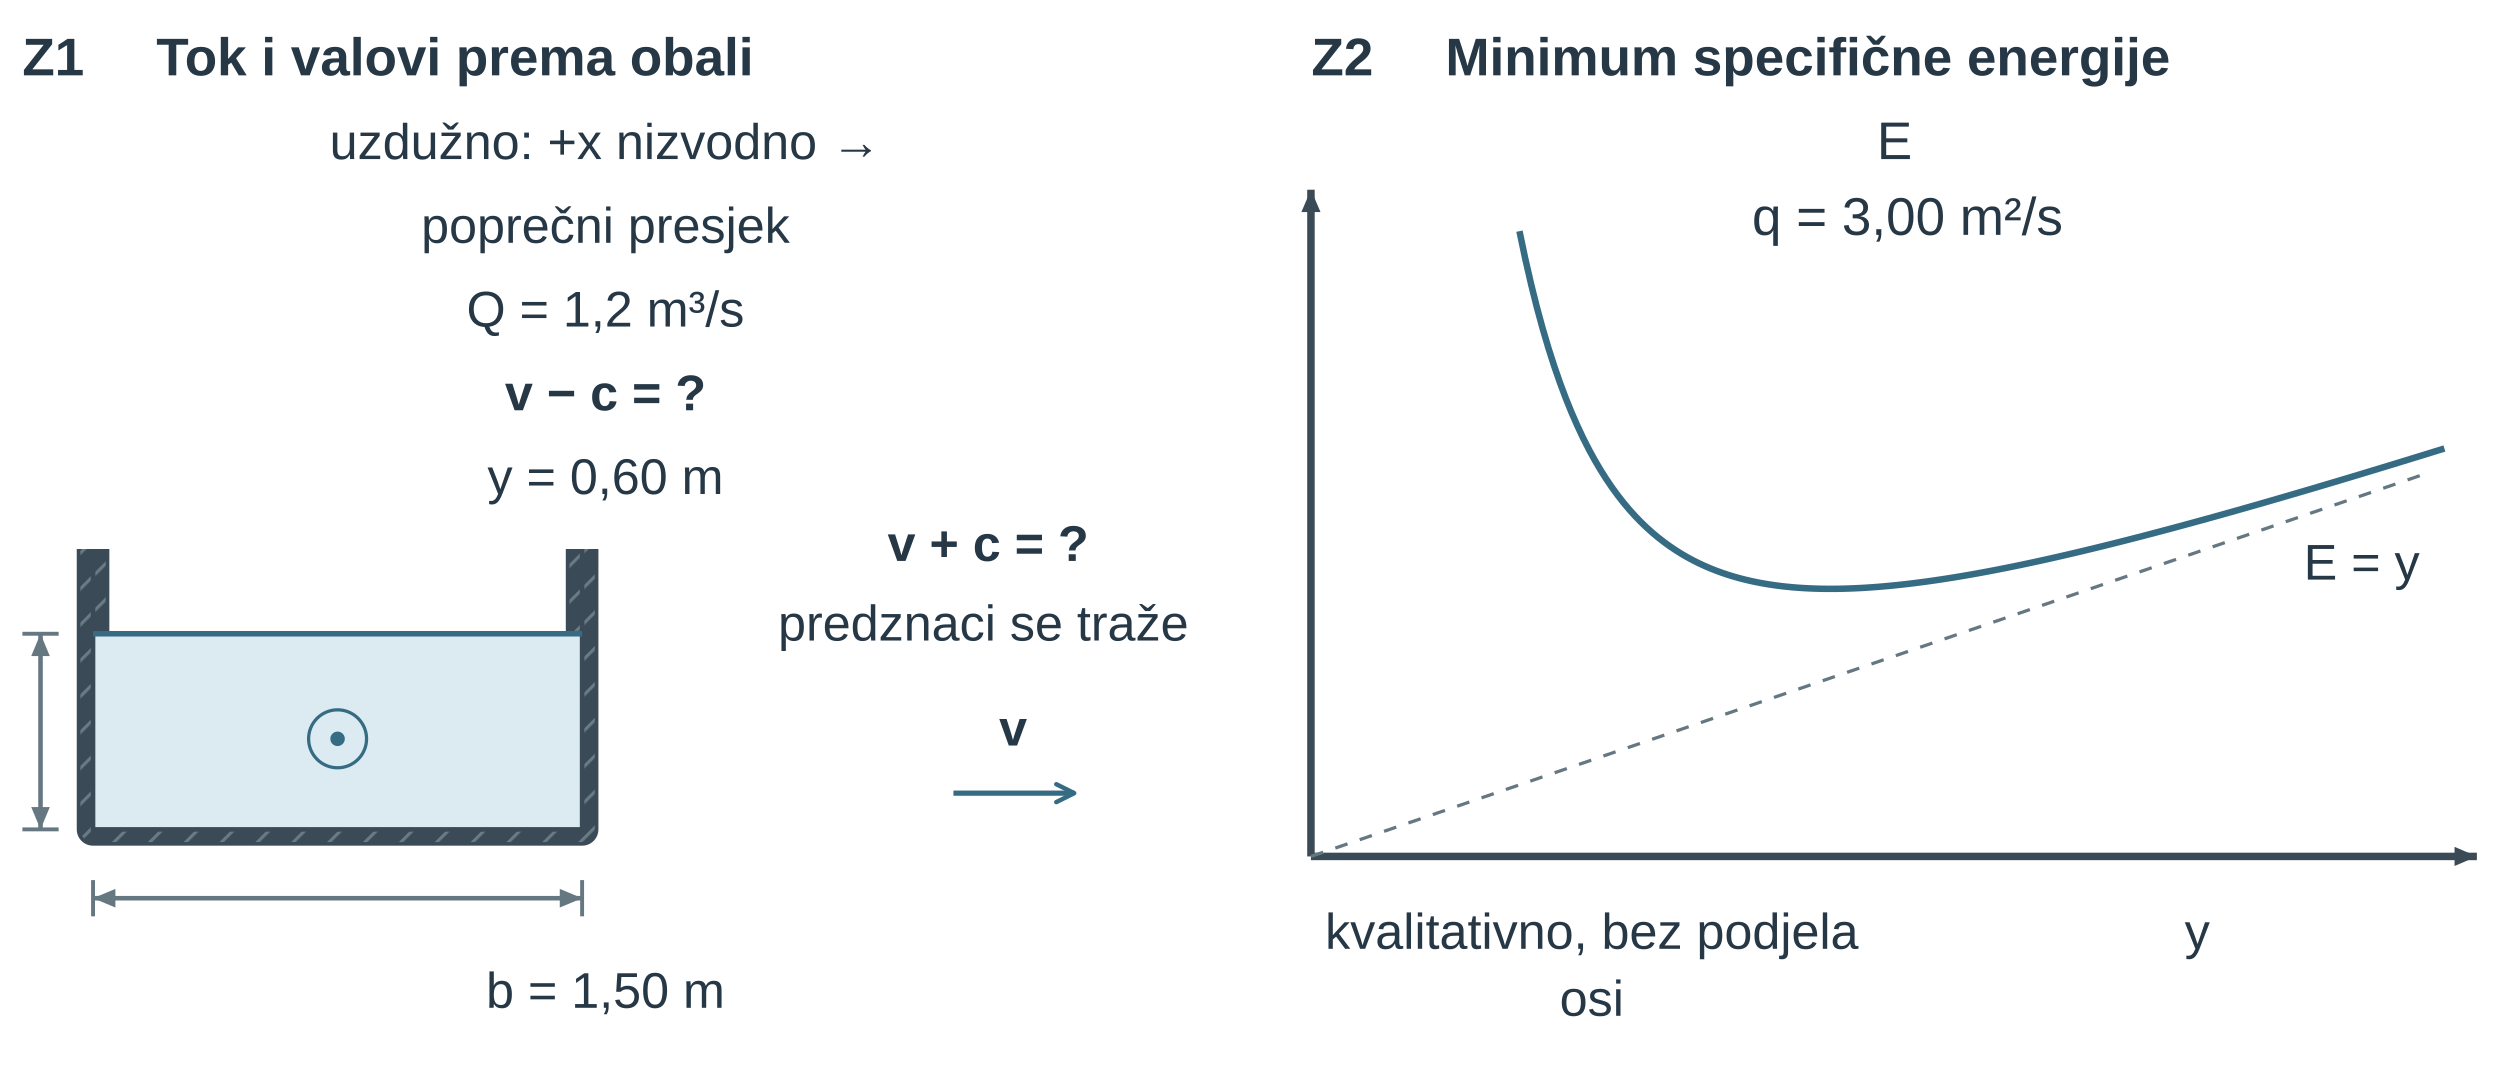
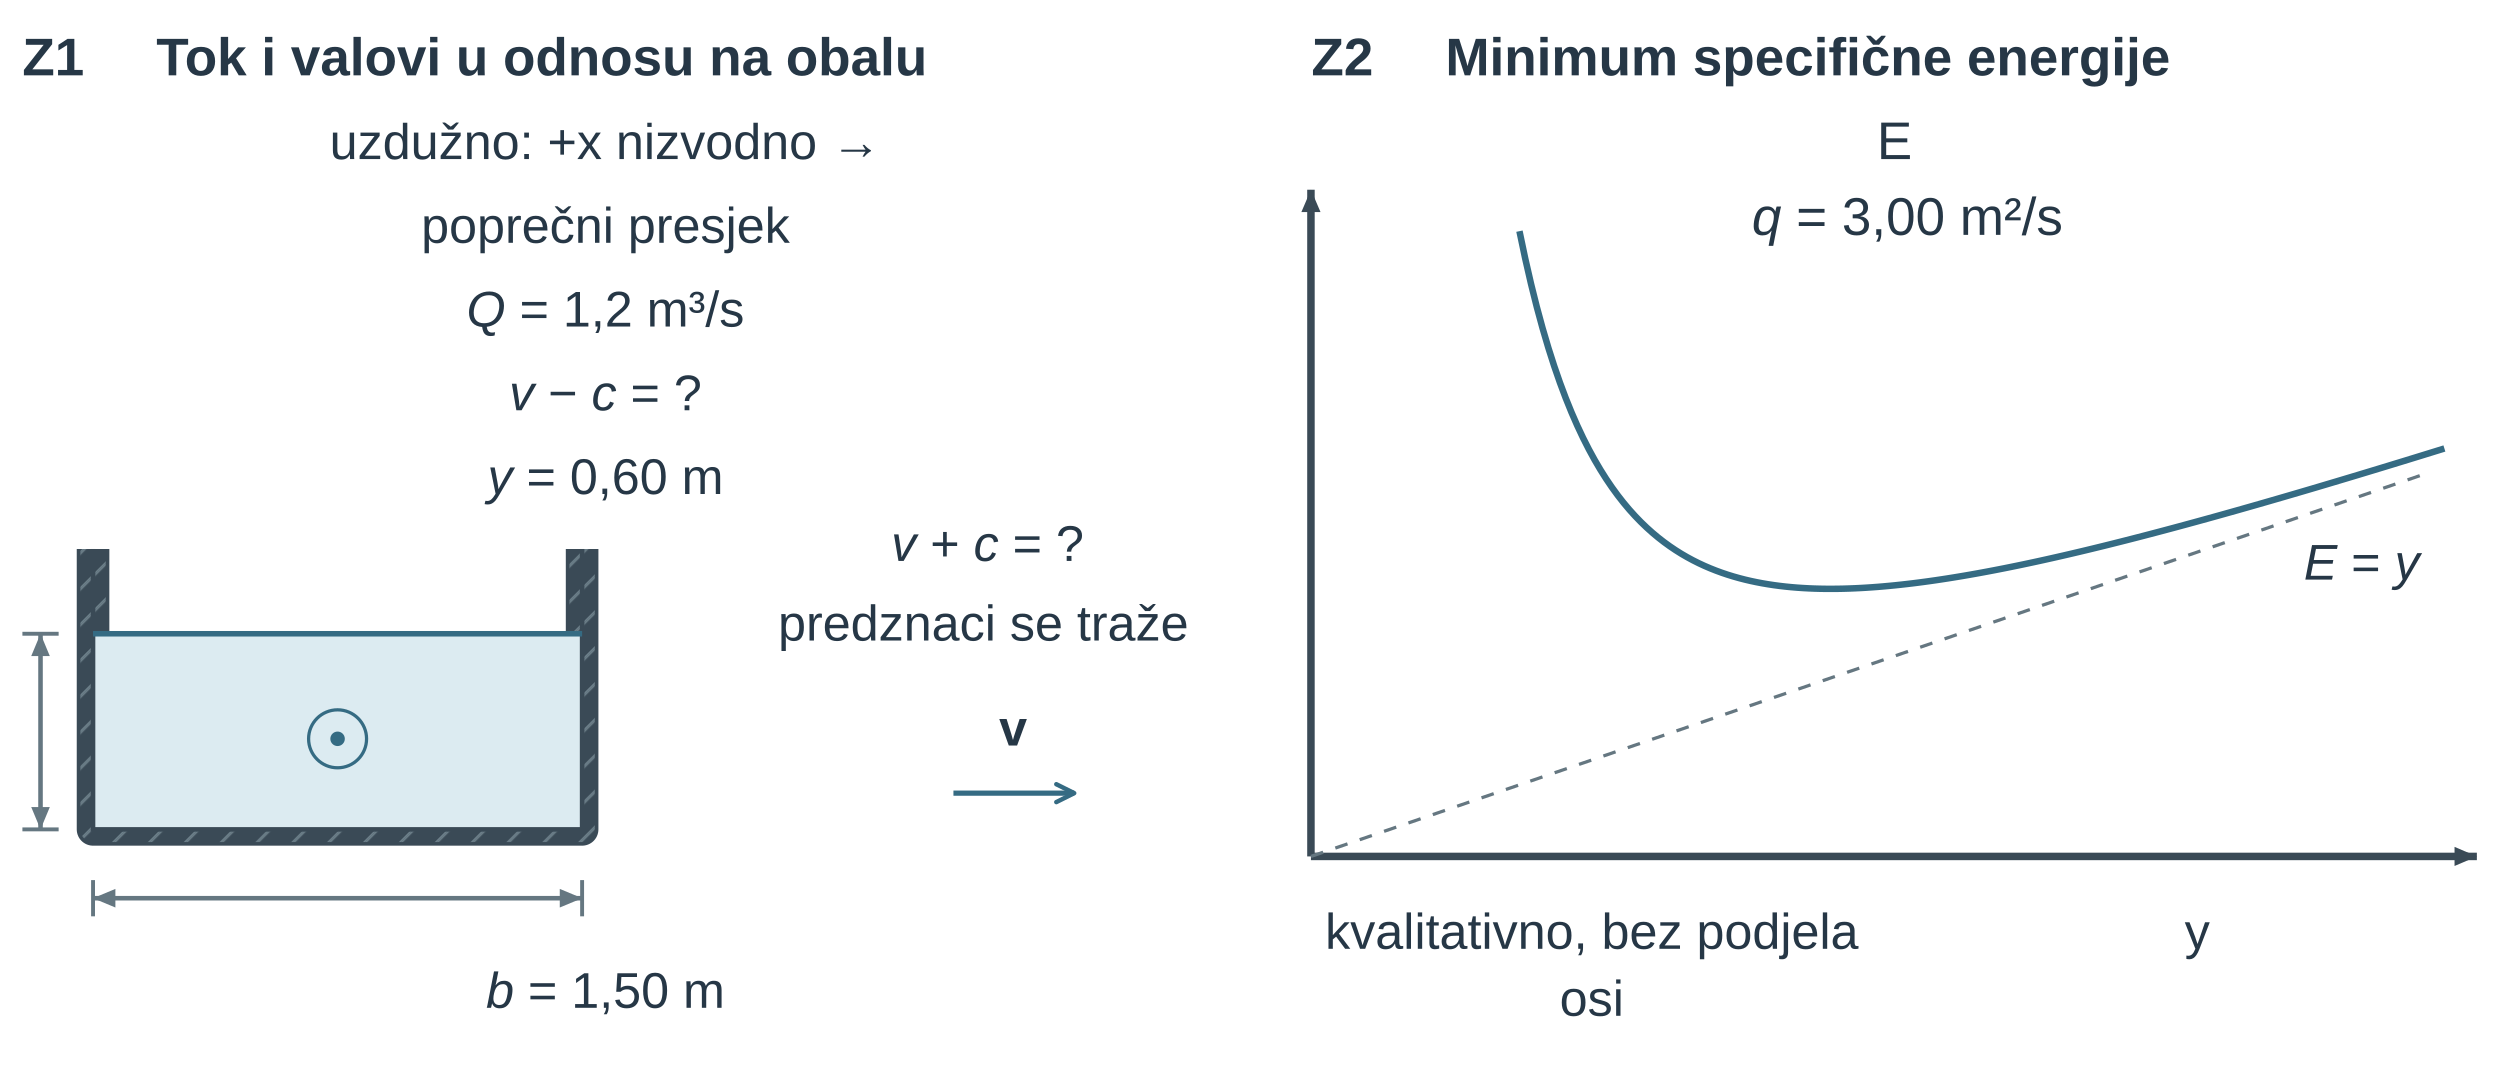
<svg xmlns="http://www.w3.org/2000/svg" width="447.874pt" height="191.475pt" viewBox="0 0 447.874 191.475" role="img">
  <defs>
    <marker id="u15ex_vopen" viewBox="0 0 10 10" refX="9" refY="5" markerWidth="9" markerHeight="9" orient="auto-start-reverse">
      <path d="M1,1 L9,5 L1,9" fill="none" stroke="#356b83" stroke-width="2" stroke-linecap="round" stroke-linejoin="round" />
    </marker>
    <pattern id="u15ex_hatch" width="7" height="7" patternUnits="userSpaceOnUse" patternTransform="rotate(45)">
      <line x1="0" y1="0" x2="0" y2="7" stroke="#657781" stroke-width="1.8" />
    </pattern>
    <marker id="u15ex_v" markerWidth="7" markerHeight="6" refX="7" refY="3" orient="auto">
      <path d="M0 0 L7 3 L0 6 Z" fill="#356b83" />
    </marker>
    <marker id="u15ex_dim" markerWidth="6" markerHeight="5" refX="6" refY="2.5" orient="auto-start-reverse">
      <path d="M0 0 L6 2.5 L0 5 Z" fill="#657781" />
    </marker>
    <marker id="u15ex_dimSmall" markerWidth="3" markerHeight="3" refX="3" refY="1.5" orient="auto-start-reverse">
      <path d="M0 0 L3 1.5 L0 3 Z" fill="#657781" />
    </marker>
    <marker id="u15ex_forceMarker" markerWidth="6" markerHeight="5" refX="6" refY="2.5" orient="auto">
      <path d="M0 0 L6 2.5 L0 5 Z" fill="#356b83" />
    </marker>
    <marker id="u15ex_pressureMarker" markerWidth="7" markerHeight="6" refX="7" refY="3" orient="auto">
      <path d="M0 0 L7 3 L0 6 Z" fill="#356b83" />
    </marker>
    <marker id="u15ex_reactionMarker" markerWidth="7" markerHeight="6" refX="7" refY="3" orient="auto">
      <path d="M0 0 L7 3 L0 6 Z" fill="#356b83" />
    </marker>
    <marker id="u15ex_axisMarker" markerWidth="7" markerHeight="6" refX="7" refY="3" orient="auto">
      <path d="M0 0 L7 3 L0 6 Z" fill="#3a4a56" />
    </marker>
    <marker id="u15ex_speed" markerUnits="userSpaceOnUse" markerWidth="7" markerHeight="6" refX="7" refY="3" orient="auto">
      <path d="M0 0 L7 3 L0 6 Z" fill="#356b83" />
    </marker>
  </defs>
  <g font-family="Arial, Liberation Sans, sans-serif">
    <g transform="translate(4 13.5)">
      <text data-source-text="1" x="0" y="0" text-anchor="start" font-size="9.5" font-weight="600" fill="rgb(38, 55, 70)">Z1</text>
    </g>
    <g transform="translate(28 13.5)">
-       <text data-source-text="2" x="0" y="0" text-anchor="start" font-size="9.5" font-weight="600" fill="rgb(38, 55, 70)">Tok i valovi prema obali</text>
+       <text data-source-text="2" x="0" y="0" text-anchor="start" font-size="9.5" font-weight="600" fill="rgb(38, 55, 70)">Tok i valovi u odnosu na obalu</text>
    </g>
    <g transform="translate(108.469 28.5)">
      <text data-source-text="7" x="0" y="0" text-anchor="middle" font-size="9" font-weight="400" fill="rgb(38, 55, 70)">uzdužno: +x nizvodno →</text>
    </g>
    <g transform="translate(108.469 43.5)">
      <text data-source-text="5" x="0" y="0" text-anchor="middle" font-size="9" font-weight="400" fill="rgb(38, 55, 70)">poprečni presjek</text>
    </g>
    <g transform="translate(108.469 58.5)">
-       <text data-source-text="6" x="0" y="0" text-anchor="middle" font-size="9" font-weight="400" fill="rgb(38, 55, 70)">Q = 1,2 m³/s</text>
+       <text data-source-text="6" x="0" y="0" text-anchor="middle" font-size="9" font-weight="400" fill="rgb(38, 55, 70)">
+         <tspan font-size="9" font-weight="400" font-style="italic" fill="rgb(38, 55, 70)">Q</tspan> = 1,2 m³/s</text>
    </g>
    <g transform="translate(108.469 73.5)">
-       <text data-source-text="8" x="0" y="0" text-anchor="middle" font-size="9" font-weight="600" fill="rgb(38, 55, 70)">v − c = ?</text>
+       <text data-source-text="8" x="0" y="0" text-anchor="middle" font-size="9" font-weight="400" fill="rgb(38, 55, 70)">
+         <tspan font-size="9" font-weight="400" font-style="italic" fill="rgb(38, 55, 70)">v</tspan> − <tspan font-size="9" font-weight="400" font-style="italic" fill="rgb(38, 55, 70)">c</tspan> = ?</text>
    </g>
    <g transform="translate(108.469 88.5)">
-       <text data-source-text="3" x="0" y="0" text-anchor="middle" font-size="9" font-weight="400" fill="rgb(38, 55, 70)">y = 0,60 m</text>
+       <text data-source-text="3" x="0" y="0" text-anchor="middle" font-size="9" font-weight="400" fill="rgb(38, 55, 70)">
+         <tspan font-size="9" font-weight="400" font-style="italic" fill="rgb(38, 55, 70)">y</tspan> = 0,60 m</text>
    </g>
    <g transform="translate(-18.052 -7.826) scale(0.649)">
      <g transform="matrix(1 0 0 1 9 17)">
        <path d="M44.5 146.6 L44.5 224 L179.5 224 L179.5 146.6" fill="none" stroke="rgb(58, 74, 86)" stroke-width="9px" stroke-linecap="butt" stroke-linejoin="round" stroke-dasharray="none" fill-opacity="1" stroke-opacity="1" opacity="1" marker-start="none" marker-mid="none" marker-end="none" data-source-geometry="2" />
      </g>
    </g>
    <g transform="translate(-18.052 -7.826) scale(0.649)">
      <g transform="matrix(1 0 0 1 9 17)">
        <path d="M44.5 146.6 L44.5 224 L179.5 224 L179.5 146.6" fill="none" stroke="url(#u15ex_hatch)" stroke-width="7px" stroke-linecap="butt" stroke-linejoin="round" stroke-dasharray="none" fill-opacity="1" stroke-opacity="1" opacity="1" marker-start="none" marker-mid="none" marker-end="none" data-source-geometry="3" />
      </g>
    </g>
    <g transform="translate(-18.052 -7.826) scale(0.649)">
      <g transform="matrix(1 0 0 1 9 17)">
        <path d="M44.5 170 L179.5 170 L179.5 224 L44.5 224 Z" fill="rgb(220, 235, 241)" stroke="none" stroke-width="0px" stroke-linecap="butt" stroke-linejoin="miter" stroke-dasharray="none" fill-opacity="1" stroke-opacity="1" opacity="1" marker-start="none" marker-mid="none" marker-end="none" data-source-geometry="4" />
      </g>
    </g>
    <g transform="translate(-18.052 -7.826) scale(0.649)">
      <g transform="matrix(1 0 0 1 9 17)">
        <path d="M44.5 146.6 L44.5 224 L179.5 224 L179.5 146.6" fill="none" stroke="rgb(58, 74, 86)" stroke-width="1.259" stroke-linecap="butt" stroke-linejoin="miter" stroke-dasharray="none" fill-opacity="1" stroke-opacity="1" opacity="1" marker-start="none" marker-mid="none" marker-end="none" data-source-geometry="5" />
      </g>
    </g>
    <g transform="translate(-18.052 -7.826) scale(0.649)">
      <g transform="matrix(1 0 0 1 9 17)">
        <line x1="44.5" y1="170.0" x2="179.5" y2="170.0" stroke="rgb(53, 107, 131)" stroke-width="1.529" fill="rgb(58, 74, 86)" stroke-linecap="butt" stroke-linejoin="miter" stroke-dasharray="none" fill-opacity="1" stroke-opacity="1" opacity="1" marker-start="none" marker-mid="none" marker-end="none" data-source-geometry="6" />
      </g>
    </g>
    <g transform="translate(-18.052 -7.826) scale(0.649)">
      <g transform="matrix(1 0 0 1 9 17)">
        <line x1="25" y1="170.0" x2="35" y2="170.0" stroke="rgb(101, 119, 129)" stroke-width="1.079" fill="rgb(58, 74, 86)" stroke-linecap="butt" stroke-linejoin="miter" stroke-dasharray="none" fill-opacity="1" stroke-opacity="1" opacity="1" marker-start="none" marker-mid="none" marker-end="none" data-source-geometry="7" />
      </g>
    </g>
    <g transform="translate(-18.052 -7.826) scale(0.649)">
      <g transform="matrix(1 0 0 1 9 17)">
        <line x1="25" y1="224" x2="35" y2="224" stroke="rgb(101, 119, 129)" stroke-width="1.079" fill="rgb(58, 74, 86)" stroke-linecap="butt" stroke-linejoin="miter" stroke-dasharray="none" fill-opacity="1" stroke-opacity="1" opacity="1" marker-start="none" marker-mid="none" marker-end="none" data-source-geometry="8" />
      </g>
    </g>
    <defs>
      <marker id="u15ex_dim-print-0-9-marker-start" markerWidth="6.167" markerHeight="5.139" refX="6" refY="2.5" orient="auto-start-reverse" viewBox="0 0 6 5" markerUnits="userSpaceOnUse">
        <path d="M0 0 L6 2.5 L0 5 Z" fill="#657781" />
      </marker>
    </defs>
    <defs>
      <marker id="u15ex_dim-print-0-9-marker-end" markerWidth="6.167" markerHeight="5.139" refX="6" refY="2.5" orient="auto-start-reverse" viewBox="0 0 6 5" markerUnits="userSpaceOnUse">
        <path d="M0 0 L6 2.5 L0 5 Z" fill="#657781" />
      </marker>
    </defs>
    <g transform="translate(-18.052 -7.826) scale(0.649)">
      <g transform="matrix(1 0 0 1 9 17)">
        <path d="M30 170.0 L30 224" fill="none" stroke="rgb(101, 119, 129)" stroke-width="1.259" marker-start="url(#u15ex_dim-print-0-9-marker-start)" marker-end="url(#u15ex_dim-print-0-9-marker-end)" data-mf1-role="dimension" stroke-linecap="butt" stroke-linejoin="miter" stroke-dasharray="none" fill-opacity="1" stroke-opacity="1" opacity="1" marker-mid="none" data-source-geometry="9" />
      </g>
    </g>
    <g transform="translate(-18.052 -7.826) scale(0.649)">
      <g transform="matrix(1 0 0 1 9 17)">
        <line x1="44.5" y1="238" x2="44.5" y2="248" stroke="rgb(101, 119, 129)" stroke-width="1.079" fill="rgb(58, 74, 86)" stroke-linecap="butt" stroke-linejoin="miter" stroke-dasharray="none" fill-opacity="1" stroke-opacity="1" opacity="1" marker-start="none" marker-mid="none" marker-end="none" data-source-geometry="11" />
      </g>
    </g>
    <g transform="translate(-18.052 -7.826) scale(0.649)">
      <g transform="matrix(1 0 0 1 9 17)">
        <line x1="179.5" y1="238" x2="179.5" y2="248" stroke="rgb(101, 119, 129)" stroke-width="1.079" fill="rgb(58, 74, 86)" stroke-linecap="butt" stroke-linejoin="miter" stroke-dasharray="none" fill-opacity="1" stroke-opacity="1" opacity="1" marker-start="none" marker-mid="none" marker-end="none" data-source-geometry="12" />
      </g>
    </g>
    <defs>
      <marker id="u15ex_dim-print-0-13-marker-start" markerWidth="6.167" markerHeight="5.139" refX="6" refY="2.5" orient="auto-start-reverse" viewBox="0 0 6 5" markerUnits="userSpaceOnUse">
        <path d="M0 0 L6 2.5 L0 5 Z" fill="#657781" />
      </marker>
    </defs>
    <defs>
      <marker id="u15ex_dim-print-0-13-marker-end" markerWidth="6.167" markerHeight="5.139" refX="6" refY="2.5" orient="auto-start-reverse" viewBox="0 0 6 5" markerUnits="userSpaceOnUse">
        <path d="M0 0 L6 2.5 L0 5 Z" fill="#657781" />
      </marker>
    </defs>
    <g transform="translate(-18.052 -7.826) scale(0.649)">
      <g transform="matrix(1 0 0 1 9 17)">
        <path d="M44.5 243 L179.5 243" fill="none" stroke="rgb(101, 119, 129)" stroke-width="1.259" marker-start="url(#u15ex_dim-print-0-13-marker-start)" marker-end="url(#u15ex_dim-print-0-13-marker-end)" data-mf1-role="dimension" stroke-linecap="butt" stroke-linejoin="miter" stroke-dasharray="none" fill-opacity="1" stroke-opacity="1" opacity="1" marker-mid="none" data-source-geometry="13" />
      </g>
    </g>
    <g transform="translate(-18.052 -7.826) scale(0.649)">
      <g transform="matrix(1 0 0 1 9 17)">
        <circle cx="112" cy="199" r="8" fill="none" stroke="rgb(53, 107, 131)" stroke-width="0.899" stroke-linecap="butt" stroke-linejoin="miter" stroke-dasharray="none" fill-opacity="1" stroke-opacity="1" opacity="1" marker-start="none" marker-mid="none" marker-end="none" data-source-geometry="15" />
      </g>
    </g>
    <g transform="translate(-18.052 -7.826) scale(0.649)">
      <g transform="matrix(1 0 0 1 9 17)">
        <circle cx="112" cy="199" r="2" fill="rgb(53, 107, 131)" stroke="none" stroke-width="1px" stroke-linecap="butt" stroke-linejoin="miter" stroke-dasharray="none" fill-opacity="1" stroke-opacity="1" opacity="1" marker-start="none" marker-mid="none" marker-end="none" data-source-geometry="16" />
      </g>
    </g>
    <defs>
      <marker id="u15ex_vopen-print-0-23-marker-end" viewBox="0 0 10 10" refX="9" refY="5" markerWidth="6.167" markerHeight="6.167" orient="auto-start-reverse" markerUnits="userSpaceOnUse">
        <path d="M1,1 L9,5 L1,9" fill="none" stroke="#356b83" stroke-width="2" stroke-linecap="round" stroke-linejoin="round" />
      </marker>
    </defs>
    <g transform="translate(-18.052 -7.826) scale(0.649)">
      <g transform="matrix(1 0 0 1 9 17)">
        <path d="M282 214 L315.333 214" fill="none" stroke="rgb(53, 107, 131)" stroke-width="1.439" marker-end="url(#u15ex_vopen-print-0-23-marker-end)" data-mf1-vector="velocity" stroke-linecap="butt" stroke-linejoin="miter" stroke-dasharray="none" fill-opacity="1" stroke-opacity="1" opacity="1" marker-start="none" marker-mid="none" data-source-geometry="23" />
      </g>
    </g>
-     <g transform="translate(159.01 100.486)">
-       <text data-source-text="9" x="0" y="0" text-anchor="start" font-size="9" font-weight="600" fill="rgb(38, 55, 70)">v + c = ?</text>
+     <g transform="translate(159.658 100.486)">
+       <text data-source-text="9" x="0" y="0" text-anchor="start" font-size="9" font-weight="400" fill="rgb(38, 55, 70)">
+         <tspan font-size="9" font-weight="400" font-style="italic" fill="rgb(38, 55, 70)">v</tspan> + <tspan font-size="9" font-weight="400" font-style="italic" fill="rgb(38, 55, 70)">c</tspan> = ?</text>
    </g>
    <g transform="translate(139.39 114.754)">
      <text data-source-text="10" x="0" y="0" text-anchor="start" font-size="9" font-weight="400" fill="rgb(38, 55, 70)">predznaci se traže</text>
    </g>
    <g transform="translate(181.494 133.563)">
      <text data-source-text="11" x="0" y="0" text-anchor="middle" font-size="9" font-weight="600" fill="rgb(38, 55, 70)">v</text>
    </g>
    <g transform="translate(108.469 180.546)">
-       <text data-source-text="4" x="0" y="0" text-anchor="middle" font-size="9" font-weight="400" fill="rgb(38, 55, 70)">b = 1,50 m</text>
+       <text data-source-text="4" x="0" y="0" text-anchor="middle" font-size="9" font-weight="400" fill="rgb(38, 55, 70)">
+         <tspan font-size="9" font-weight="400" font-style="italic" fill="rgb(38, 55, 70)">b</tspan> = 1,50 m</text>
    </g>
    <g transform="translate(230.937 0)">
      <g transform="translate(4 13.5)">
        <text data-source-text="12" x="0" y="0" text-anchor="start" font-size="9.5" font-weight="600" fill="rgb(38, 55, 70)">Z2</text>
      </g>
      <g transform="translate(28 13.5)">
        <text data-source-text="13" x="0" y="0" text-anchor="start" font-size="9.5" font-weight="600" fill="rgb(38, 55, 70)">Minimum specifične energije</text>
      </g>
      <g transform="translate(108.469 28.5)">
        <text data-source-text="15" x="0" y="0" text-anchor="middle" font-size="9.5" font-weight="400" fill="rgb(38, 55, 70)">E</text>
      </g>
      <defs>
        <marker id="u15ex_axisMarker-print-1-27-marker-end" markerWidth="6.93" markerHeight="5.94" refX="7" refY="3" orient="auto" viewBox="0 0 7 6" markerUnits="userSpaceOnUse">
          <path d="M0 0 L7 3 L0 6 Z" fill="#3a4a56" />
        </marker>
      </defs>
      <g transform="translate(-269.58 -2.939) scale(0.577)">
        <g transform="matrix(1 0 0 1 428 17)">
          <path d="M46 254 L408 254" fill="none" stroke="rgb(58, 74, 86)" stroke-width="2.325" marker-end="url(#u15ex_axisMarker-print-1-27-marker-end)" data-mf1-role="axis" stroke-linecap="butt" stroke-linejoin="miter" stroke-dasharray="none" fill-opacity="1" stroke-opacity="1" opacity="1" marker-start="none" marker-mid="none" data-source-geometry="27" />
        </g>
      </g>
      <defs>
        <marker id="u15ex_axisMarker-print-1-29-marker-end" markerWidth="6.93" markerHeight="5.94" refX="7" refY="3" orient="auto" viewBox="0 0 7 6" markerUnits="userSpaceOnUse">
          <path d="M0 0 L7 3 L0 6 Z" fill="#3a4a56" />
        </marker>
      </defs>
      <g transform="translate(-269.58 -2.939) scale(0.577)">
        <g transform="matrix(1 0 0 1 428 17)">
          <path d="M46 254 L46 47" fill="none" stroke="rgb(58, 74, 86)" stroke-width="2.325" marker-end="url(#u15ex_axisMarker-print-1-29-marker-end)" data-mf1-role="axis" stroke-linecap="butt" stroke-linejoin="miter" stroke-dasharray="none" fill-opacity="1" stroke-opacity="1" opacity="1" marker-start="none" marker-mid="none" data-source-geometry="29" />
        </g>
      </g>
      <g transform="translate(-269.58 -2.939) scale(0.577)">
        <g transform="matrix(1 0 0 1 428 17)">
          <path d="M110.74 59.865 L112.535 68.398 L114.33 76.22 L116.125 83.402 L117.919 90.008 L119.714 96.093 L121.509 101.705 L123.304 106.889 L125.099 111.682 L126.894 116.119 L128.689 120.231 L130.484 124.044 L132.279 127.585 L134.073 130.873 L135.868 133.93 L137.663 136.773 L139.458 139.419 L141.253 141.882 L143.048 144.176 L144.843 146.313 L146.637 148.304 L148.432 150.159 L150.227 151.887 L152.022 153.497 L153.817 154.997 L155.612 156.394 L157.407 157.695 L159.202 158.905 L160.996 160.03 L162.791 161.075 L164.586 162.046 L166.381 162.946 L168.176 163.78 L169.971 164.551 L171.766 165.263 L173.561 165.92 L175.356 166.524 L177.15 167.078 L178.945 167.585 L180.74 168.048 L182.535 168.468 L184.33 168.848 L186.125 169.19 L187.92 169.496 L189.714 169.768 L191.509 170.007 L193.304 170.215 L195.099 170.393 L196.894 170.543 L198.689 170.666 L200.484 170.764 L202.279 170.837 L204.073 170.887 L205.868 170.915 L207.663 170.921 L209.458 170.907 L211.253 170.873 L213.048 170.82 L214.843 170.75 L216.638 170.663 L218.433 170.559 L220.227 170.439 L222.022 170.305 L223.817 170.155 L225.612 169.992 L227.407 169.816 L229.202 169.626 L230.997 169.424 L232.792 169.211 L234.586 168.986 L236.381 168.75 L238.176 168.503 L239.971 168.246 L241.766 167.979 L243.561 167.703 L245.356 167.417 L247.15 167.123 L248.945 166.82 L250.74 166.51 L252.535 166.191 L254.33 165.864 L256.125 165.53 L257.92 165.189 L259.715 164.841 L261.51 164.487 L263.304 164.125 L265.099 163.758 L266.894 163.385 L268.689 163.005 L270.484 162.621 L272.279 162.23 L274.074 161.834 L275.868 161.434 L277.663 161.028 L279.458 160.617 L281.253 160.202 L283.048 159.782 L284.843 159.357 L286.638 158.929 L288.433 158.496 L290.228 158.059 L292.022 157.619 L293.817 157.174 L295.612 156.726 L297.407 156.274 L299.202 155.819 L300.997 155.36 L302.792 154.898 L304.587 154.433 L306.381 153.965 L308.176 153.494 L309.971 153.019 L311.766 152.542 L313.561 152.062 L315.356 151.58 L317.151 151.094 L318.945 150.606 L320.74 150.116 L322.535 149.623 L324.33 149.128 L326.125 148.631 L327.92 148.131 L329.715 147.629 L331.51 147.125 L333.305 146.619 L335.099 146.11 L336.894 145.6 L338.689 145.088 L340.484 144.574 L342.279 144.058 L344.074 143.54 L345.869 143.02 L347.663 142.499 L349.458 141.976 L351.253 141.452 L353.048 140.926 L354.843 140.398 L356.638 139.869 L358.433 139.338 L360.228 138.806 L362.022 138.272 L363.817 137.737 L365.612 137.2 L367.407 136.663 L369.202 136.124 L370.997 135.583 L372.792 135.042 L374.587 134.499 L376.382 133.955 L378.176 133.41 L379.971 132.863 L381.766 132.316 L383.561 131.767 L385.356 131.218 L387.151 130.667 L388.946 130.115 L390.74 129.563 L392.535 129.009 L394.33 128.454 L396.125 127.899 L397.92 127.342" fill="none" stroke="rgb(53, 107, 131)" stroke-width="2.021" stroke-linecap="butt" stroke-linejoin="miter" stroke-dasharray="none" fill-opacity="1" stroke-opacity="1" opacity="1" marker-start="none" marker-mid="none" marker-end="none" data-source-geometry="31" />
        </g>
      </g>
      <g transform="translate(-269.58 -2.939) scale(0.577)">
        <g transform="matrix(1 0 0 1 428 17)">
          <path d="M46 254 L391.28 135.44" fill="none" stroke="rgb(101, 119, 129)" stroke-width="1.011" stroke-dasharray="4px, 4px" stroke-linecap="butt" stroke-linejoin="miter" fill-opacity="1" stroke-opacity="1" opacity="1" marker-start="none" marker-mid="none" marker-end="none" data-source-geometry="32" />
        </g>
      </g>
      <g transform="translate(110.777 42.08)">
-         <text data-source-text="16" x="0" y="0" text-anchor="middle" font-size="9.5" font-weight="400" fill="rgb(38, 55, 70)">q = 3,00 m²/s</text>
+         <text data-source-text="16" x="0" y="0" text-anchor="middle" font-size="9.5" font-weight="400" fill="rgb(38, 55, 70)">
+           <tspan font-size="9.5" font-weight="400" font-style="italic" fill="rgb(38, 55, 70)">q</tspan> = 3,00 m²/s</text>
      </g>
      <g transform="translate(192.159 103.838)">
-         <text data-source-text="17" x="0" y="0" text-anchor="middle" font-size="9" font-weight="400" fill="rgb(38, 55, 70)">E = y</text>
+         <text data-source-text="17" x="0" y="0" text-anchor="middle" font-size="9" font-weight="400" fill="rgb(38, 55, 70)">
+           <tspan font-size="9" font-weight="400" font-style="italic" fill="rgb(38, 55, 70)">E</tspan> = <tspan font-size="9" font-weight="400" font-style="italic" fill="rgb(38, 55, 70)">y</tspan>
+         </text>
      </g>
      <g transform="translate(54.234 169.975)">
        <text data-source-text="18" x="0" y="0" text-anchor="middle" font-size="9" font-weight="400" fill="rgb(38, 55, 70)">kvalitativno, bez podjela</text>
        <text data-source-text="18" x="0" y="12" text-anchor="middle" font-size="9" font-weight="400" fill="rgb(38, 55, 70)">osi</text>
      </g>
      <g transform="translate(162.703 169.975)">
        <text data-source-text="14" x="0" y="0" text-anchor="middle" font-size="9" font-weight="400" fill="rgb(38, 55, 70)">y</text>
      </g>
    </g>
  </g>
</svg>
